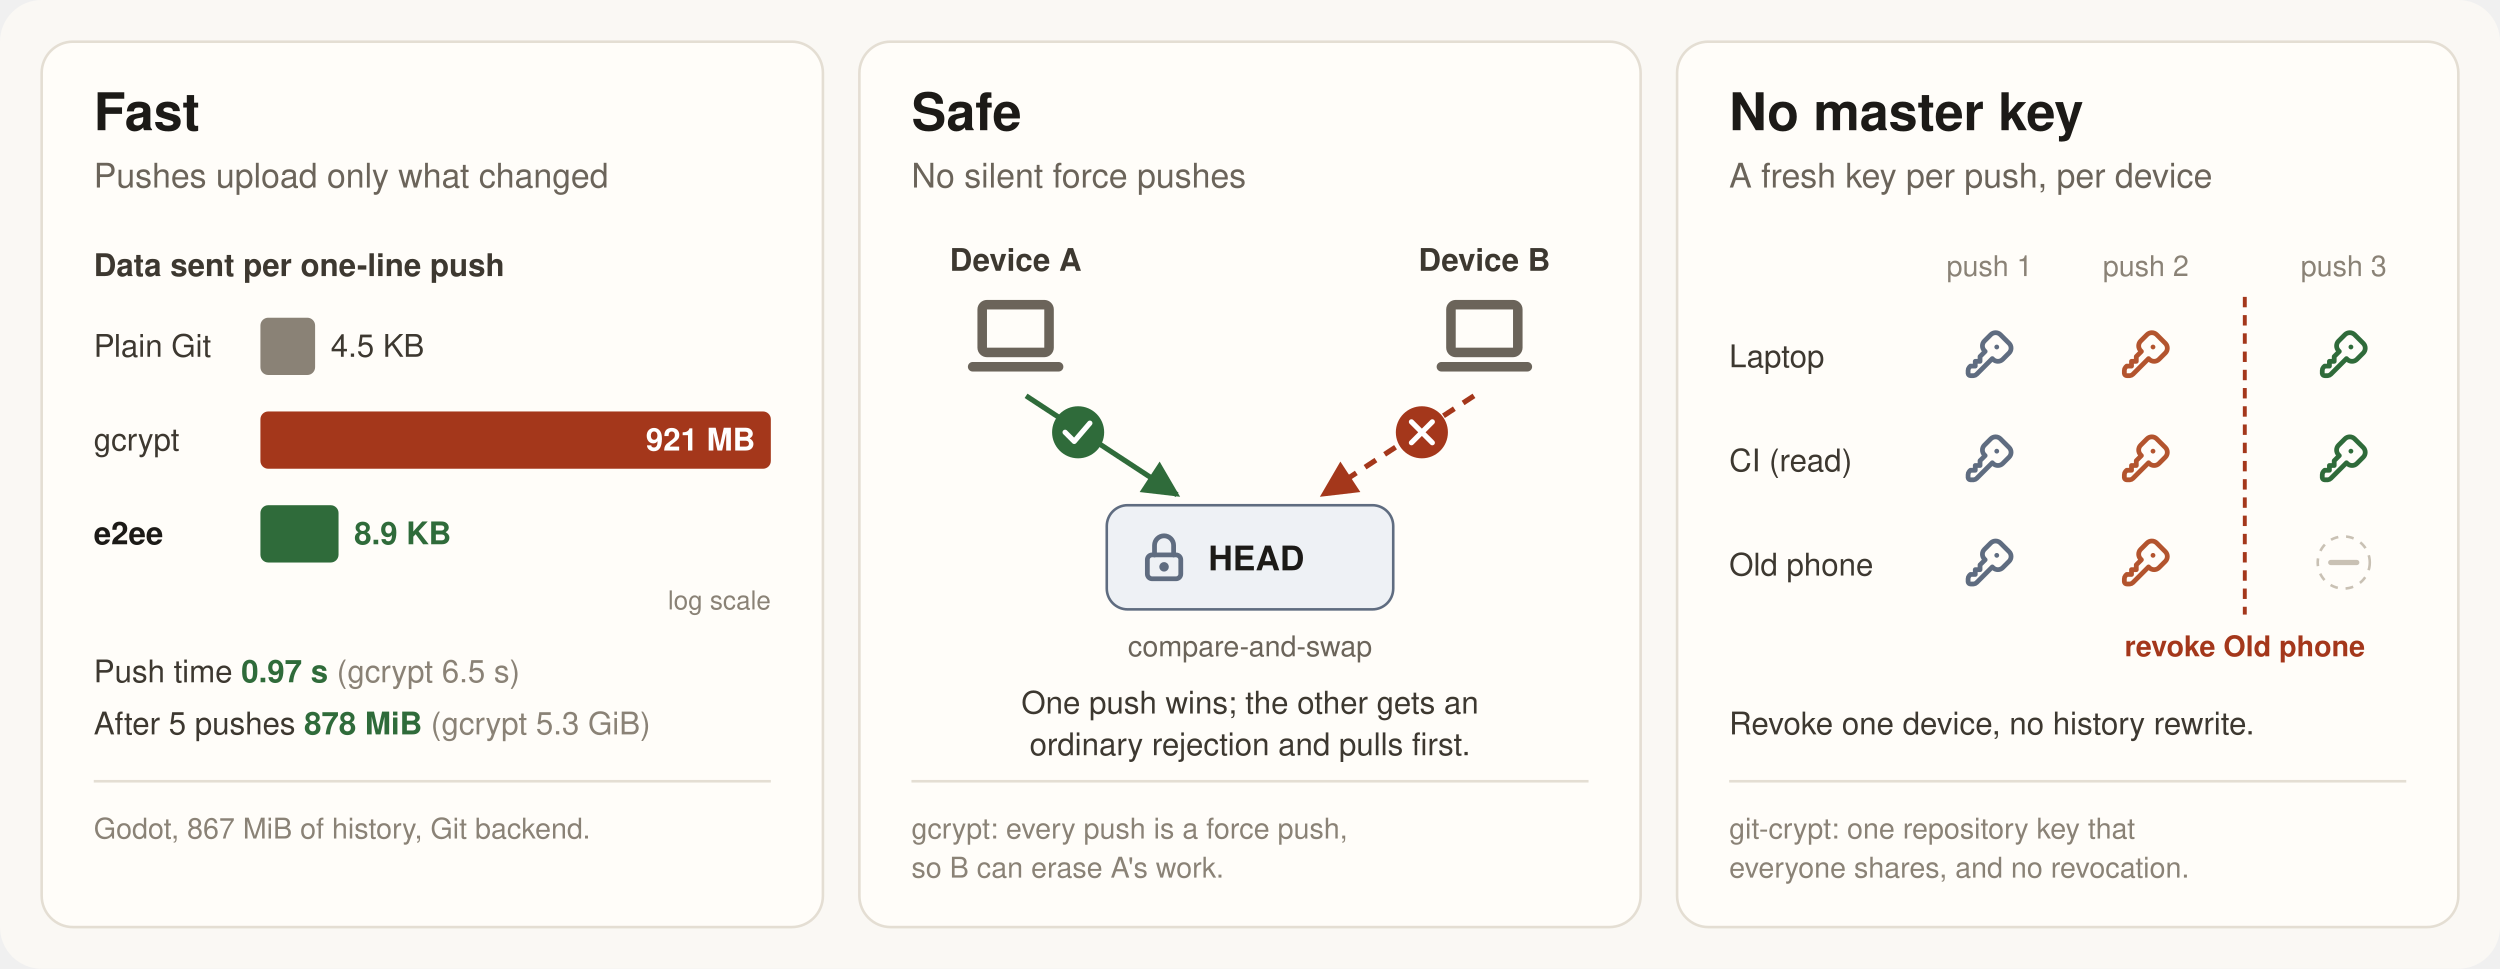
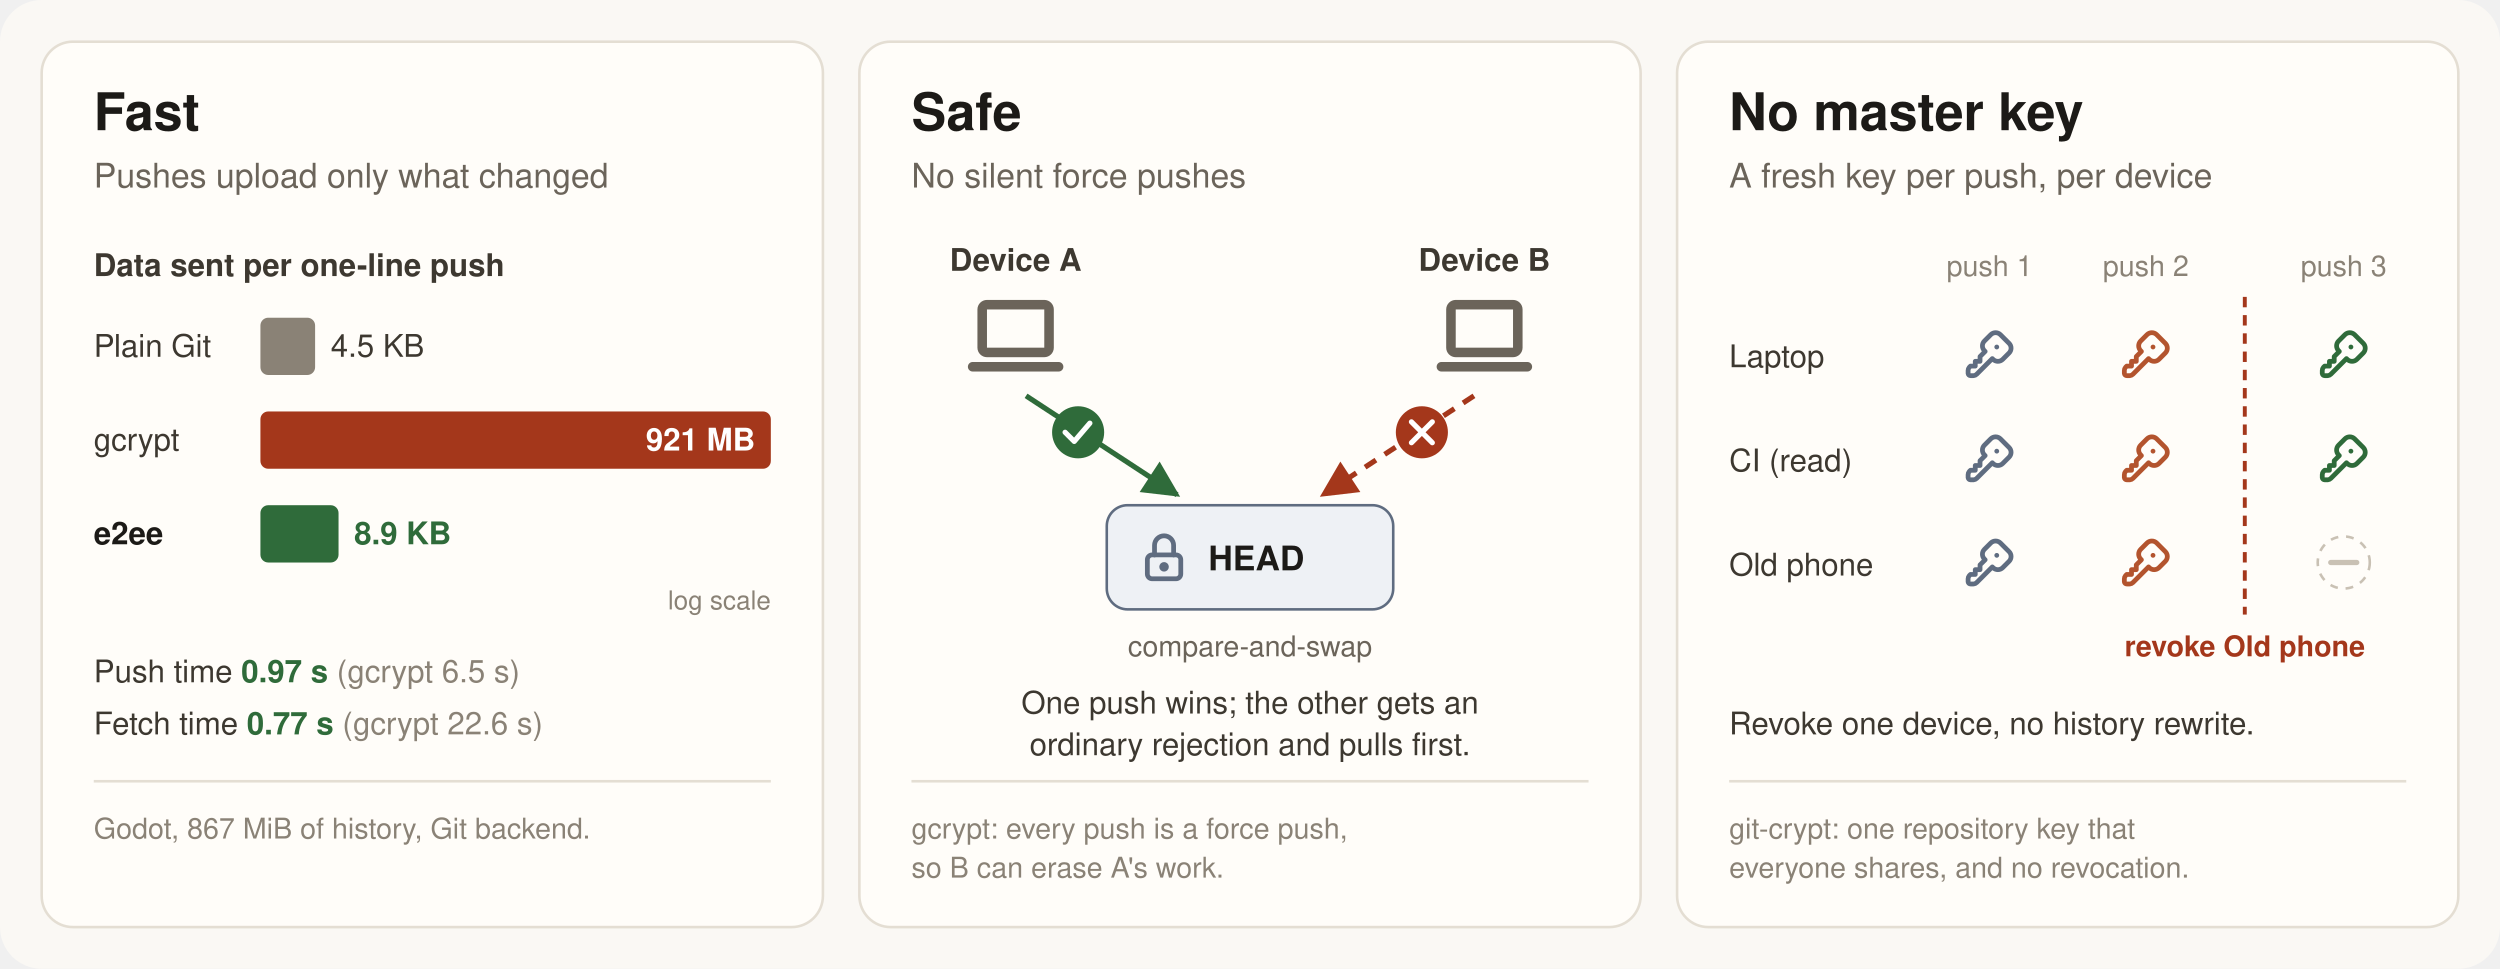
<svg xmlns="http://www.w3.org/2000/svg" viewBox="0 0 960 372" width="960" height="372" font-family="-apple-system,BlinkMacSystemFont,Segoe UI,Helvetica,Arial,sans-serif" role="img" aria-labelledby="title desc">
  <defs>
    <symbol id="i-key" viewBox="0 0 24 24" fill="none" stroke-width="2" stroke-linecap="round" stroke-linejoin="round">
      <path d="M16.555 3.843l3.602 3.602a2.877 2.877 0 0 1 0 4.069l-2.643 2.643a2.877 2.877 0 0 1 -4.069 0l-.301 -.301l-6.558 6.558a2 2 0 0 1 -1.239 .578l-.175 .008h-1.172a1 1 0 0 1 -.993 -.883l-.007 -.117v-1.172a2 2 0 0 1 .467 -1.284l.119 -.13l.414 -.414h2v-2h2v-2l2.144 -2.144l-.301 -.301a2.877 2.877 0 0 1 0 -4.069l2.643 -2.643a2.877 2.877 0 0 1 4.069 0" />
      <path d="M15 9h.01" />
    </symbol>
    <symbol id="i-laptop" viewBox="0 0 24 24" fill="none" stroke-width="2" stroke-linecap="round" stroke-linejoin="round">
      <path d="M3 19l18 0" />
      <path d="M5 7a1 1 0 0 1 1 -1h12a1 1 0 0 1 1 1v8a1 1 0 0 1 -1 1h-12a1 1 0 0 1 -1 -1l0 -8" />
    </symbol>
    <symbol id="i-lock" viewBox="0 0 24 24" fill="none" stroke-width="2" stroke-linecap="round" stroke-linejoin="round">
      <path d="M5 13a2 2 0 0 1 2 -2h10a2 2 0 0 1 2 2v6a2 2 0 0 1 -2 2h-10a2 2 0 0 1 -2 -2v-6" />
      <path d="M11 16a1 1 0 1 0 2 0a1 1 0 0 0 -2 0" />
      <path d="M8 11v-4a4 4 0 1 1 8 0v4" />
    </symbol>
    <marker id="arrow-ok" viewBox="0 0 10 10" refX="9" refY="5" markerWidth="7" markerHeight="7" orient="auto-start-reverse">
      <path d="M0 0L10 5L0 10z" fill="#2f6b3a" />
    </marker>
    <marker id="arrow-no" viewBox="0 0 10 10" refX="9" refY="5" markerWidth="7" markerHeight="7" orient="auto-start-reverse">
      <path d="M0 0L10 5L0 10z" fill="#a4371b" />
    </marker>
  </defs>
  <rect width="960" height="372" rx="16" fill="#faf8f4" />
  <rect x="16" y="16" width="300" height="340" rx="12" fill="#fffdf9" stroke="#e4ded3" />
  <text x="36" y="50" font-size="20" font-weight="700" fill="#1c1a17">Fast</text>
  <text x="36" y="72" font-size="13" fill="#6b645a">Pushes upload only what changed</text>
  <text x="36" y="106" font-size="12" font-weight="600" fill="#3d3830">Data sent per one-line push</text>
  <text x="36" y="137" font-size="12" fill="#3d3830">Plain Git</text>
  <rect x="100" y="122" width="21" height="22" rx="3" fill="#8a8276" />
  <text x="127" y="137" font-size="12" fill="#3d3830">4.5 KB</text>
  <text x="36" y="173" font-size="12" fill="#3d3830">gcrypt</text>
  <rect x="100" y="158" width="196" height="22" rx="3" fill="#a4371b" />
  <text x="290" y="173" font-size="12" font-weight="600" fill="#ffffff" text-anchor="end">921 MB</text>
  <text x="36" y="209" font-size="12" font-weight="600" fill="#1c1a17">e2ee</text>
  <rect x="100" y="194" width="30" height="22" rx="3" fill="#2f6b3a" />
  <text x="136" y="209" font-size="12" font-weight="600" fill="#2f6b3a">8.9 KB</text>
  <text x="296" y="234" font-size="10" fill="#8a8276" text-anchor="end">log scale</text>
  <text x="36" y="262" font-size="12" fill="#3d3830">Push time <tspan font-weight="600" fill="#2f6b3a">0.97 s</tspan>
    <tspan fill="#8a8276">(gcrypt 6.5 s)</tspan>
  </text>
-   <text x="36" y="282" font-size="12" fill="#3d3830">After 5 pushes <tspan font-weight="600" fill="#2f6b3a">878 MiB</tspan>
-     <tspan fill="#8a8276">(gcrypt 5.3 GiB)</tspan>
+   <text x="36" y="282" font-size="12" fill="#3d3830">Fetch time <tspan font-weight="600" fill="#2f6b3a">0.77 s</tspan>
+     <tspan fill="#8a8276">(gcrypt 22.6 s)</tspan>
  </text>
  <line x1="36" y1="300" x2="296" y2="300" stroke="#e4ded3" />
  <text x="36" y="322" font-size="11" fill="#8a8276">Godot, 867 MiB of history, Git backend.</text>
  <rect x="330" y="16" width="300" height="340" rx="12" fill="#fffdf9" stroke="#e4ded3" />
  <text x="350" y="50" font-size="20" font-weight="700" fill="#1c1a17">Safe</text>
  <text x="350" y="72" font-size="13" fill="#6b645a">No silent force pushes</text>
  <text x="390" y="104" font-size="12" font-weight="600" fill="#3d3830" text-anchor="middle">Device A</text>
  <use href="#i-laptop" x="368" y="106" width="44" height="44" stroke="#6b645a" />
  <text x="570" y="104" font-size="12" font-weight="600" fill="#3d3830" text-anchor="middle">Device B</text>
  <use href="#i-laptop" x="548" y="106" width="44" height="44" stroke="#6b645a" />
  <line x1="394" y1="152" x2="452" y2="190" stroke="#2f6b3a" stroke-width="2" marker-end="url(#arrow-ok)" />
  <line x1="566" y1="152" x2="508" y2="190" stroke="#a4371b" stroke-width="2" stroke-dasharray="5 4" marker-end="url(#arrow-no)" />
  <circle cx="414" cy="166" r="10" fill="#2f6b3a" />
  <path d="M409 166l3.5 3.5l6 -7" fill="none" stroke="#ffffff" stroke-width="2" stroke-linecap="round" stroke-linejoin="round" />
  <circle cx="546" cy="166" r="10" fill="#a4371b" />
  <path d="M542 162l8 8M550 162l-8 8" stroke="#ffffff" stroke-width="2" stroke-linecap="round" />
  <rect x="425" y="194" width="110" height="40" rx="8" fill="#eef1f5" stroke="#5f6c80" />
  <use href="#i-lock" x="436" y="203" width="22" height="22" stroke="#5f6c80" />
  <text x="464" y="219" font-size="13" font-weight="600" fill="#1c1a17">HEAD</text>
  <text x="480" y="252" font-size="11" fill="#6b645a" text-anchor="middle">compare-and-swap</text>
  <text x="480" y="274" font-size="12" fill="#3d3830" text-anchor="middle">One push wins; the other gets an</text>
  <text x="480" y="290" font-size="12" fill="#3d3830" text-anchor="middle">ordinary rejection and pulls first.</text>
  <line x1="350" y1="300" x2="610" y2="300" stroke="#e4ded3" />
  <text x="350" y="322" font-size="11" fill="#8a8276">gcrypt: every push is a force push,</text>
  <text x="350" y="337" font-size="11" fill="#8a8276">so B can erase A's work.</text>
  <rect x="644" y="16" width="300" height="340" rx="12" fill="#fffdf9" stroke="#e4ded3" />
  <text x="664" y="50" font-size="20" font-weight="700" fill="#1c1a17">No master key</text>
  <text x="664" y="72" font-size="13" fill="#6b645a">A fresh key per push, per device</text>
  <text x="764" y="106" font-size="11" fill="#8a8276" text-anchor="middle">push 1</text>
  <text x="824" y="106" font-size="11" fill="#8a8276" text-anchor="middle">push 2</text>
  <text x="900" y="106" font-size="11" fill="#8a8276" text-anchor="middle">push 3</text>
  <text x="664" y="141" font-size="12" fill="#3d3830">Laptop</text>
  <text x="664" y="181" font-size="12" fill="#3d3830">CI (read)</text>
  <text x="664" y="221" font-size="12" fill="#3d3830">Old phone</text>
  <use href="#i-key" x="753" y="125" width="22" height="22" stroke="#5f6c80" />
  <use href="#i-key" x="813" y="125" width="22" height="22" stroke="#b3542e" />
  <use href="#i-key" x="889" y="125" width="22" height="22" stroke="#2f6b3a" />
  <use href="#i-key" x="753" y="165" width="22" height="22" stroke="#5f6c80" />
  <use href="#i-key" x="813" y="165" width="22" height="22" stroke="#b3542e" />
  <use href="#i-key" x="889" y="165" width="22" height="22" stroke="#2f6b3a" />
  <use href="#i-key" x="753" y="205" width="22" height="22" stroke="#5f6c80" />
  <use href="#i-key" x="813" y="205" width="22" height="22" stroke="#b3542e" />
  <circle cx="900" cy="216" r="10" fill="none" stroke="#c9c1b4" stroke-dasharray="3 3" />
  <line x1="895" y1="216" x2="905" y2="216" stroke="#c9c1b4" stroke-width="2" stroke-linecap="round" />
  <line x1="862" y1="114" x2="862" y2="236" stroke="#a4371b" stroke-width="1.5" stroke-dasharray="4 3" />
  <text x="862" y="252" font-size="11" font-weight="600" fill="#a4371b" text-anchor="middle">revoke Old phone</text>
  <text x="664" y="282" font-size="12" fill="#3d3830">Revoke one device, no history rewrite.</text>
  <line x1="664" y1="300" x2="924" y2="300" stroke="#e4ded3" />
  <text x="664" y="322" font-size="11" fill="#8a8276">git-crypt: one repository key that</text>
  <text x="664" y="337" font-size="11" fill="#8a8276">everyone shares, and no revocation.</text>
</svg>
